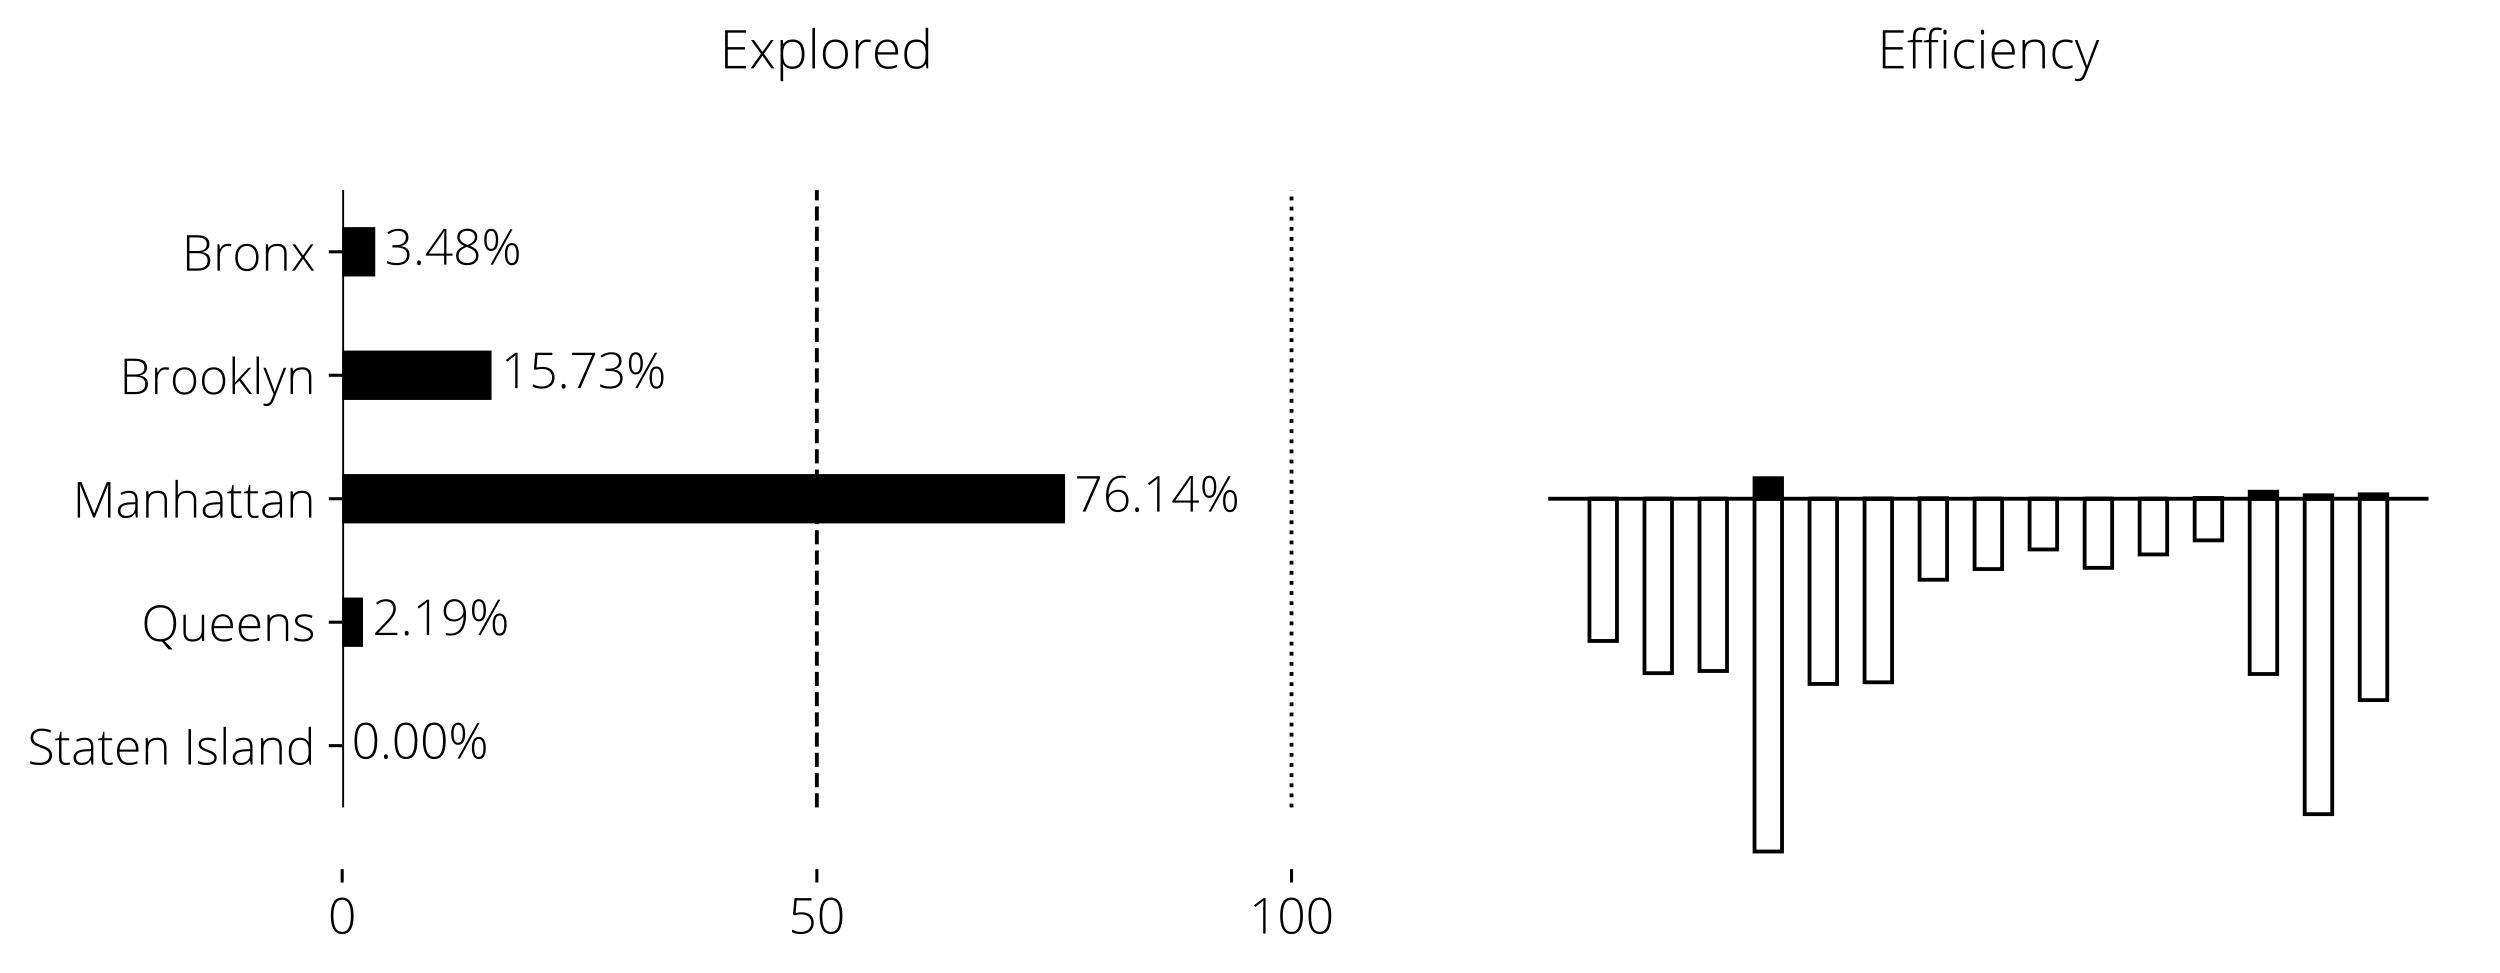
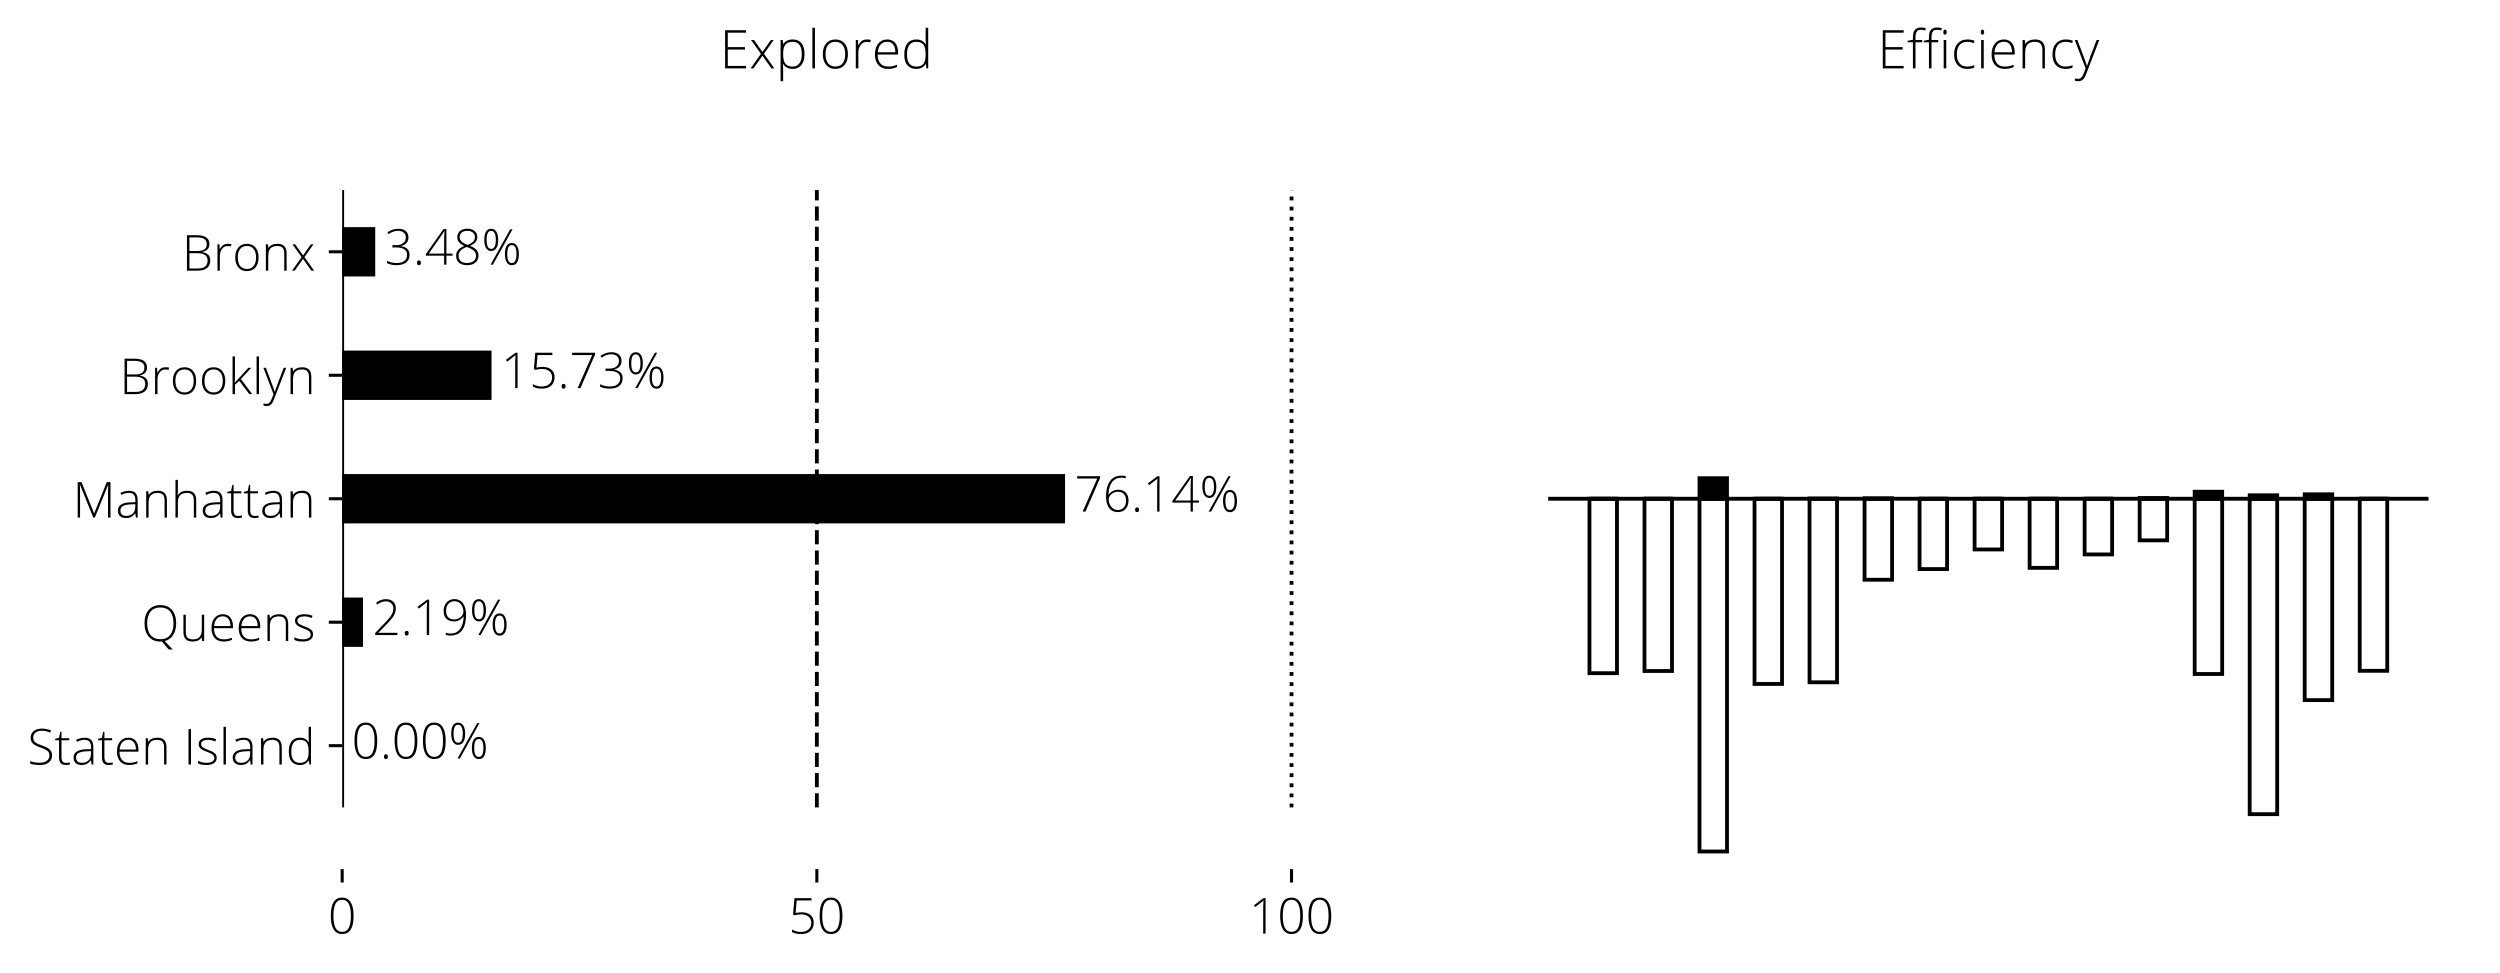
<svg xmlns="http://www.w3.org/2000/svg" xmlns:xlink="http://www.w3.org/1999/xlink" width="654.828pt" height="254.856pt" viewBox="0 0 654.828 254.856" version="1.1">
  <defs>
    <style type="text/css">*{stroke-linejoin: round; stroke-linecap: butt}</style>
  </defs>
  <g id="figure_1">
    <g id="patch_1">
      <path d="M 0 254.856  L 654.828 254.856  L 654.828 0  L 0 0  z " style="fill: #ffffff" />
    </g>
    <g id="axes_1">
      <g id="patch_2">
        <path d="M 89.628 227.654  L 343.265 227.654  L 343.265 33.614  L 89.628 33.614  L 89.628 227.654  z " style="fill: none" />
      </g>
      <g id="patch_3">
-         <path d="M 89.628 201.782  L 89.628 201.782  L 89.628 188.846  L 89.628 188.846  z " clip-path="url(#pda8b3e0a64)" />
+         <path d="M 89.628 201.782  L 89.628 201.782  L 89.628 188.846  L 89.628 188.846  z " clip-path="url(#pd59f00f060)" />
      </g>
      <g id="patch_4">
-         <path d="M 89.628 169.442  L 95.077 169.442  L 95.077 156.506  L 89.628 156.506  z " clip-path="url(#pda8b3e0a64)" />
+         <path d="M 89.628 169.442  L 95.077 169.442  L 95.077 156.506  L 89.628 156.506  z " clip-path="url(#pd59f00f060)" />
      </g>
      <g id="patch_5">
-         <path d="M 89.628 137.102  L 278.967 137.102  L 278.967 124.166  L 89.628 124.166  z " clip-path="url(#pda8b3e0a64)" />
+         <path d="M 89.628 137.102  L 278.967 137.102  L 278.967 124.166  L 89.628 124.166  z " clip-path="url(#pd59f00f060)" />
      </g>
      <g id="patch_6">
-         <path d="M 89.628 104.762  L 128.753 104.762  L 128.753 91.826  L 89.628 91.826  z " clip-path="url(#pda8b3e0a64)" />
+         <path d="M 89.628 104.762  L 128.753 104.762  L 128.753 91.826  L 89.628 91.826  z " clip-path="url(#pd59f00f060)" />
      </g>
      <g id="patch_7">
-         <path d="M 89.628 72.422  L 98.287 72.422  L 98.287 59.486  L 89.628 59.486  z " clip-path="url(#pda8b3e0a64)" />
+         <path d="M 89.628 72.422  L 98.287 72.422  L 98.287 59.486  L 89.628 59.486  z " clip-path="url(#pd59f00f060)" />
      </g>
      <g id="matplotlib.axis_1">
        <g id="xtick_1">
          <g id="line2d_1">
            <defs>
-               <path id="mb793417895" d="M 0 0  L 0 3.5  " style="stroke: #000000; stroke-width: 0.8" />
+               <path id="maaa433fd46" d="M 0 0  L 0 3.5  " style="stroke: #000000; stroke-width: 0.8" />
            </defs>
            <g>
-               <use xlink:href="#mb793417895" x="89.628" y="227.654" style="stroke: #000000; stroke-width: 0.8" />
+               <use xlink:href="#maaa433fd46" x="89.628" y="227.654" style="stroke: #000000; stroke-width: 0.8" />
            </g>
          </g>
          <g id="text_1">
            <g transform="translate(85.91836 244.5322) scale(0.13 -0.13)">
              <defs>
                <path id="OpenSans-Light-30" d="M 3297 2297  Q 3297 1094 2930 515  Q 2563 -63 1819 -63  Q 1103 -63 731 532  Q 359 1128 359 2297  Q 359 3491 720 4066  Q 1081 4641 1819 4641  Q 2541 4641 2919 4045  Q 3297 3450 3297 2297  z M 697 2297  Q 697 1234 975 726  Q 1253 219 1819 219  Q 2409 219 2679 744  Q 2950 1269 2950 2297  Q 2950 3309 2679 3834  Q 2409 4359 1819 4359  Q 1228 4359 962 3834  Q 697 3309 697 2297  z " transform="scale(0.015625)" />
              </defs>
              <use xlink:href="#OpenSans-Light-30" />
            </g>
          </g>
        </g>
        <g id="xtick_2">
          <g id="line2d_2">
            <g>
-               <use xlink:href="#mb793417895" x="213.96" y="227.654" style="stroke: #000000; stroke-width: 0.8" />
+               <use xlink:href="#maaa433fd46" x="213.96" y="227.654" style="stroke: #000000; stroke-width: 0.8" />
            </g>
          </g>
          <g id="text_2">
            <g transform="translate(206.5398 244.5322) scale(0.13 -0.13)">
              <defs>
                <path id="OpenSans-Light-35" d="M 1678 2747  Q 2409 2747 2829 2394  Q 3250 2041 3250 1422  Q 3250 719 2812 328  Q 2375 -63 1606 -63  Q 1266 -63 959 4  Q 653 72 447 197  L 447 519  Q 784 347 1046 280  Q 1309 213 1606 213  Q 2206 213 2568 530  Q 2931 847 2931 1388  Q 2931 1897 2578 2187  Q 2225 2478 1619 2478  Q 1213 2478 769 2356  L 581 2478  L 763 4569  L 2963 4569  L 2963 4269  L 1056 4269  L 916 2656  Q 1403 2747 1678 2747  z " transform="scale(0.015625)" />
              </defs>
              <use xlink:href="#OpenSans-Light-35" />
              <use xlink:href="#OpenSans-Light-30" x="57.08" />
            </g>
          </g>
        </g>
        <g id="xtick_3">
          <g id="line2d_3">
            <g>
-               <use xlink:href="#mb793417895" x="338.292" y="227.654" style="stroke: #000000; stroke-width: 0.8" />
+               <use xlink:href="#maaa433fd46" x="338.292" y="227.654" style="stroke: #000000; stroke-width: 0.8" />
            </g>
          </g>
          <g id="text_3">
            <g transform="translate(327.1613 244.5322) scale(0.13 -0.13)">
              <defs>
                <path id="OpenSans-Light-31" d="M 2131 0  L 1825 0  L 1825 3328  Q 1825 3781 1863 4269  Q 1816 4222 1766 4178  Q 1716 4134 800 3419  L 622 3641  L 1863 4569  L 2131 4569  L 2131 0  z " transform="scale(0.015625)" />
              </defs>
              <use xlink:href="#OpenSans-Light-31" />
              <use xlink:href="#OpenSans-Light-30" x="57.08" />
              <use xlink:href="#OpenSans-Light-30" x="114.16" />
            </g>
          </g>
        </g>
      </g>
      <g id="matplotlib.axis_2">
        <g id="ytick_1">
          <g id="line2d_4">
            <defs>
-               <path id="m7651fd990d" d="M 0 0  L -3.5 0  " style="stroke: #000000; stroke-width: 0.8" />
+               <path id="ma934fb2638" d="M 0 0  L -3.5 0  " style="stroke: #000000; stroke-width: 0.8" />
            </defs>
            <g>
-               <use xlink:href="#m7651fd990d" x="89.628" y="195.314" style="stroke: #000000; stroke-width: 0.8" />
+               <use xlink:href="#ma934fb2638" x="89.628" y="195.314" style="stroke: #000000; stroke-width: 0.8" />
            </g>
          </g>
          <g id="text_4">
            <g transform="translate(7.2 200.2532) scale(0.13 -0.13)">
              <defs>
                <path id="OpenSans-Light-53" d="M 3169 1178  Q 3169 606 2748 271  Q 2328 -63 1631 -63  Q 794 -63 347 122  L 347 441  Q 841 231 1606 231  Q 2169 231 2498 489  Q 2828 747 2828 1166  Q 2828 1425 2718 1595  Q 2609 1766 2362 1906  Q 2116 2047 1638 2209  Q 938 2450 670 2729  Q 403 3009 403 3475  Q 403 3988 804 4311  Q 1206 4634 1838 4634  Q 2481 4634 3047 4391  L 2931 4116  Q 2363 4353 1844 4353  Q 1338 4353 1038 4118  Q 738 3884 738 3481  Q 738 3228 830 3065  Q 922 2903 1131 2773  Q 1341 2644 1850 2463  Q 2384 2278 2653 2104  Q 2922 1931 3045 1711  Q 3169 1491 3169 1178  z " transform="scale(0.015625)" />
                <path id="OpenSans-Light-74" d="M 1466 213  Q 1759 213 1978 263  L 1978 13  Q 1753 -63 1459 -63  Q 1009 -63 795 178  Q 581 419 581 934  L 581 3128  L 78 3128  L 78 3309  L 581 3450  L 738 4219  L 897 4219  L 897 3397  L 1894 3397  L 1894 3128  L 897 3128  L 897 978  Q 897 588 1034 400  Q 1172 213 1466 213  z " transform="scale(0.015625)" />
                <path id="OpenSans-Light-61" d="M 2631 0  L 2553 538  L 2528 538  Q 2272 209 2001 73  Q 1731 -63 1363 -63  Q 863 -63 584 193  Q 306 450 306 903  Q 306 1400 720 1675  Q 1134 1950 1919 1966  L 2566 1984  L 2566 2209  Q 2566 2694 2369 2941  Q 2172 3188 1734 3188  Q 1263 3188 756 2925  L 641 3194  Q 1200 3456 1747 3456  Q 2306 3456 2582 3165  Q 2859 2875 2859 2259  L 2859 0  L 2631 0  z M 1381 219  Q 1925 219 2239 530  Q 2553 841 2553 1394  L 2553 1728  L 1959 1703  Q 1244 1669 939 1480  Q 634 1291 634 891  Q 634 572 829 395  Q 1025 219 1381 219  z " transform="scale(0.015625)" />
                <path id="OpenSans-Light-65" d="M 1941 -63  Q 1200 -63 786 393  Q 372 850 372 1672  Q 372 2484 772 2973  Q 1172 3463 1850 3463  Q 2450 3463 2797 3044  Q 3144 2625 3144 1906  L 3144 1656  L 697 1656  Q 703 956 1023 587  Q 1344 219 1941 219  Q 2231 219 2451 259  Q 2672 300 3009 434  L 3009 153  Q 2722 28 2478 -17  Q 2234 -63 1941 -63  z M 1850 3188  Q 1359 3188 1062 2864  Q 766 2541 716 1931  L 2816 1931  Q 2816 2522 2559 2855  Q 2303 3188 1850 3188  z " transform="scale(0.015625)" />
                <path id="OpenSans-Light-6e" d="M 2938 0  L 2938 2203  Q 2938 2716 2722 2948  Q 2506 3181 2053 3181  Q 1444 3181 1161 2873  Q 878 2566 878 1875  L 878 0  L 569 0  L 569 3397  L 831 3397  L 891 2931  L 909 2931  Q 1241 3463 2088 3463  Q 3244 3463 3244 2222  L 3244 0  L 2938 0  z " transform="scale(0.015625)" />
                <path id="OpenSans-Light-20" transform="scale(0.015625)" />
                <path id="OpenSans-Light-49" d="M 647 0  L 647 4569  L 966 4569  L 966 0  L 647 0  z " transform="scale(0.015625)" />
                <path id="OpenSans-Light-73" d="M 2675 884  Q 2675 428 2328 182  Q 1981 -63 1344 -63  Q 663 -63 263 147  L 263 481  Q 775 225 1344 225  Q 1847 225 2108 392  Q 2369 559 2369 838  Q 2369 1094 2161 1269  Q 1953 1444 1478 1613  Q 969 1797 762 1930  Q 556 2063 451 2230  Q 347 2397 347 2638  Q 347 3019 667 3241  Q 988 3463 1563 3463  Q 2113 3463 2606 3256  L 2491 2975  Q 1991 3181 1563 3181  Q 1147 3181 903 3043  Q 659 2906 659 2663  Q 659 2397 848 2237  Q 1038 2078 1588 1881  Q 2047 1716 2256 1583  Q 2466 1450 2570 1281  Q 2675 1113 2675 884  z " transform="scale(0.015625)" />
                <path id="OpenSans-Light-6c" d="M 878 0  L 569 0  L 569 4863  L 878 4863  L 878 0  z " transform="scale(0.015625)" />
                <path id="OpenSans-Light-64" d="M 1813 3463  Q 2181 3463 2450 3328  Q 2719 3194 2931 2869  L 2950 2869  Q 2931 3263 2931 3641  L 2931 4863  L 3238 4863  L 3238 0  L 3034 0  L 2956 519  L 2931 519  Q 2544 -63 1819 -63  Q 1116 -63 744 375  Q 372 813 372 1650  Q 372 2531 740 2997  Q 1109 3463 1813 3463  z M 1813 3181  Q 1256 3181 976 2790  Q 697 2400 697 1656  Q 697 213 1819 213  Q 2394 213 2662 547  Q 2931 881 2931 1650  L 2931 1703  Q 2931 2491 2667 2836  Q 2403 3181 1813 3181  z " transform="scale(0.015625)" />
              </defs>
              <use xlink:href="#OpenSans-Light-53" />
              <use xlink:href="#OpenSans-Light-74" x="54.492" />
              <use xlink:href="#OpenSans-Light-61" x="87.988" />
              <use xlink:href="#OpenSans-Light-74" x="140.967" />
              <use xlink:href="#OpenSans-Light-65" x="174.463" />
              <use xlink:href="#OpenSans-Light-6e" x="229.346" />
              <use xlink:href="#OpenSans-Light-20" x="288.33" />
              <use xlink:href="#OpenSans-Light-49" x="314.307" />
              <use xlink:href="#OpenSans-Light-73" x="339.502" />
              <use xlink:href="#OpenSans-Light-6c" x="386.084" />
              <use xlink:href="#OpenSans-Light-61" x="408.691" />
              <use xlink:href="#OpenSans-Light-6e" x="461.67" />
              <use xlink:href="#OpenSans-Light-64" x="520.654" />
            </g>
          </g>
        </g>
        <g id="ytick_2">
          <g id="line2d_5">
            <g>
-               <use xlink:href="#m7651fd990d" x="89.628" y="162.974" style="stroke: #000000; stroke-width: 0.8" />
+               <use xlink:href="#ma934fb2638" x="89.628" y="162.974" style="stroke: #000000; stroke-width: 0.8" />
            </g>
          </g>
          <g id="text_5">
            <g transform="translate(37.03094 167.9132) scale(0.13 -0.13)">
              <defs>
                <path id="OpenSans-Light-51" d="M 4488 2291  Q 4488 1372 4094 770  Q 3700 169 3003 0  L 4044 -1088  L 3525 -1088  L 2644 -56  L 2541 -63  L 2444 -63  Q 1491 -63 947 570  Q 403 1203 403 2297  Q 403 3388 951 4014  Q 1500 4641 2450 4641  Q 3406 4641 3947 4011  Q 4488 3381 4488 2291  z M 750 2291  Q 750 1309 1187 773  Q 1625 238 2444 238  Q 3269 238 3705 769  Q 4141 1300 4141 2291  Q 4141 3278 3705 3804  Q 3269 4331 2450 4331  Q 1634 4331 1192 3800  Q 750 3269 750 2291  z " transform="scale(0.015625)" />
                <path id="OpenSans-Light-75" d="M 838 3397  L 838 1197  Q 838 684 1053 451  Q 1269 219 1722 219  Q 2328 219 2614 525  Q 2900 831 2900 1522  L 2900 3397  L 3206 3397  L 3206 0  L 2944 0  L 2888 469  L 2869 469  Q 2538 -63 1691 -63  Q 531 -63 531 1178  L 531 3397  L 838 3397  z " transform="scale(0.015625)" />
              </defs>
              <use xlink:href="#OpenSans-Light-51" />
              <use xlink:href="#OpenSans-Light-75" x="76.416" />
              <use xlink:href="#OpenSans-Light-65" x="135.4" />
              <use xlink:href="#OpenSans-Light-65" x="190.283" />
              <use xlink:href="#OpenSans-Light-6e" x="245.166" />
              <use xlink:href="#OpenSans-Light-73" x="304.15" />
            </g>
          </g>
        </g>
        <g id="ytick_3">
          <g id="line2d_6">
            <g>
-               <use xlink:href="#m7651fd990d" x="89.628" y="130.634" style="stroke: #000000; stroke-width: 0.8" />
+               <use xlink:href="#ma934fb2638" x="89.628" y="130.634" style="stroke: #000000; stroke-width: 0.8" />
            </g>
          </g>
          <g id="text_6">
            <g transform="translate(19.03406 135.5732) scale(0.13 -0.13)">
              <defs>
                <path id="OpenSans-Light-4d" d="M 2656 0  L 953 4219  L 928 4219  Q 953 3831 953 3425  L 953 0  L 647 0  L 647 4569  L 1141 4569  L 2759 550  L 2778 550  L 4397 4569  L 4878 4569  L 4878 0  L 4556 0  L 4556 3463  Q 4556 3825 4594 4213  L 4569 4213  L 2859 0  L 2656 0  z " transform="scale(0.015625)" />
                <path id="OpenSans-Light-68" d="M 2938 0  L 2938 2203  Q 2938 2716 2722 2948  Q 2506 3181 2053 3181  Q 1444 3181 1161 2873  Q 878 2566 878 1875  L 878 0  L 569 0  L 569 4863  L 878 4863  L 878 3316  L 863 2881  L 884 2881  Q 1075 3188 1365 3325  Q 1656 3463 2088 3463  Q 3244 3463 3244 2222  L 3244 0  L 2938 0  z " transform="scale(0.015625)" />
              </defs>
              <use xlink:href="#OpenSans-Light-4d" />
              <use xlink:href="#OpenSans-Light-61" x="86.279" />
              <use xlink:href="#OpenSans-Light-6e" x="139.258" />
              <use xlink:href="#OpenSans-Light-68" x="198.242" />
              <use xlink:href="#OpenSans-Light-61" x="257.227" />
              <use xlink:href="#OpenSans-Light-74" x="310.205" />
              <use xlink:href="#OpenSans-Light-74" x="343.701" />
              <use xlink:href="#OpenSans-Light-61" x="377.197" />
              <use xlink:href="#OpenSans-Light-6e" x="430.176" />
            </g>
          </g>
        </g>
        <g id="ytick_4">
          <g id="line2d_7">
            <g>
-               <use xlink:href="#m7651fd990d" x="89.628" y="98.294" style="stroke: #000000; stroke-width: 0.8" />
+               <use xlink:href="#ma934fb2638" x="89.628" y="98.294" style="stroke: #000000; stroke-width: 0.8" />
            </g>
          </g>
          <g id="text_7">
            <g transform="translate(31.31703 103.2332) scale(0.13 -0.13)">
              <defs>
                <path id="OpenSans-Light-42" d="M 647 4569  L 1900 4569  Q 2747 4569 3144 4281  Q 3541 3994 3541 3413  Q 3541 3016 3298 2752  Q 3056 2488 2591 2413  L 2591 2394  Q 3138 2313 3395 2048  Q 3653 1784 3653 1313  Q 3653 681 3234 340  Q 2816 0 2047 0  L 647 0  L 647 4569  z M 966 2534  L 1972 2534  Q 2616 2534 2908 2748  Q 3200 2963 3200 3419  Q 3200 3875 2870 4081  Q 2541 4288 1888 4288  L 966 4288  L 966 2534  z M 966 2253  L 966 281  L 2041 281  Q 3309 281 3309 1313  Q 3309 2253 1972 2253  L 966 2253  z " transform="scale(0.015625)" />
                <path id="OpenSans-Light-72" d="M 1906 3463  Q 2122 3463 2369 3419  L 2309 3122  Q 2097 3175 1869 3175  Q 1434 3175 1156 2806  Q 878 2438 878 1875  L 878 0  L 569 0  L 569 3397  L 831 3397  L 863 2784  L 884 2784  Q 1094 3159 1331 3311  Q 1569 3463 1906 3463  z " transform="scale(0.015625)" />
                <path id="OpenSans-Light-6f" d="M 3378 1703  Q 3378 872 2975 404  Q 2572 -63 1863 -63  Q 1416 -63 1075 153  Q 734 369 553 772  Q 372 1175 372 1703  Q 372 2534 775 2998  Q 1178 3463 1881 3463  Q 2581 3463 2979 2992  Q 3378 2522 3378 1703  z M 697 1703  Q 697 1003 1005 611  Q 1313 219 1875 219  Q 2438 219 2745 611  Q 3053 1003 3053 1703  Q 3053 2406 2742 2793  Q 2431 3181 1869 3181  Q 1306 3181 1001 2795  Q 697 2409 697 1703  z " transform="scale(0.015625)" />
                <path id="OpenSans-Light-6b" d="M 872 1491  L 2606 3397  L 2981 3397  L 1644 1947  L 3097 0  L 2725 0  L 1434 1716  L 878 1209  L 878 0  L 569 0  L 569 4863  L 878 4863  L 878 2425  L 856 1491  L 872 1491  z " transform="scale(0.015625)" />
                <path id="OpenSans-Light-79" d="M 0 3397  L 319 3397  L 1038 1491  Q 1366 613 1453 306  L 1472 306  Q 1603 709 1900 1509  L 2619 3397  L 2938 3397  L 1416 -550  Q 1231 -1031 1106 -1200  Q 981 -1369 814 -1453  Q 647 -1538 409 -1538  Q 231 -1538 13 -1472  L 13 -1203  Q 194 -1253 403 -1253  Q 563 -1253 684 -1178  Q 806 -1103 904 -945  Q 1003 -788 1133 -445  Q 1263 -103 1300 0  L 0 3397  z " transform="scale(0.015625)" />
              </defs>
              <use xlink:href="#OpenSans-Light-42" />
              <use xlink:href="#OpenSans-Light-72" x="62.695" />
              <use xlink:href="#OpenSans-Light-6f" x="101.611" />
              <use xlink:href="#OpenSans-Light-6f" x="160.205" />
              <use xlink:href="#OpenSans-Light-6b" x="218.799" />
              <use xlink:href="#OpenSans-Light-6c" x="267.188" />
              <use xlink:href="#OpenSans-Light-79" x="289.795" />
              <use xlink:href="#OpenSans-Light-6e" x="335.693" />
            </g>
          </g>
        </g>
        <g id="ytick_5">
          <g id="line2d_8">
            <g>
-               <use xlink:href="#m7651fd990d" x="89.628" y="65.954" style="stroke: #000000; stroke-width: 0.8" />
+               <use xlink:href="#ma934fb2638" x="89.628" y="65.954" style="stroke: #000000; stroke-width: 0.8" />
            </g>
          </g>
          <g id="text_8">
            <g transform="translate(47.65641 70.89317) scale(0.13 -0.13)">
              <defs>
                <path id="OpenSans-Light-78" d="M 1403 1747  L 219 3397  L 575 3397  L 1588 1966  L 2591 3397  L 2931 3397  L 1766 1747  L 3016 0  L 2656 0  L 1588 1516  L 513 0  L 172 0  L 1403 1747  z " transform="scale(0.015625)" />
              </defs>
              <use xlink:href="#OpenSans-Light-42" />
              <use xlink:href="#OpenSans-Light-72" x="62.695" />
              <use xlink:href="#OpenSans-Light-6f" x="101.611" />
              <use xlink:href="#OpenSans-Light-6e" x="160.205" />
              <use xlink:href="#OpenSans-Light-78" x="219.189" />
            </g>
          </g>
        </g>
      </g>
      <g id="LineCollection_1">
-         <path d="M 89.628 211.484  L 89.628 49.784  " clip-path="url(#pda8b3e0a64)" style="fill: none; stroke: #000000" />
+         <path d="M 89.628 211.484  L 89.628 49.784  " clip-path="url(#pd59f00f060)" style="fill: none; stroke: #000000" />
      </g>
      <g id="LineCollection_2">
-         <path d="M 213.96 211.484  L 213.96 49.784  " clip-path="url(#pda8b3e0a64)" style="fill: none; stroke-dasharray: 3.7,1.6; stroke-dashoffset: 0; stroke: #000000" />
+         <path d="M 213.96 211.484  L 213.96 49.784  " clip-path="url(#pd59f00f060)" style="fill: none; stroke-dasharray: 3.7,1.6; stroke-dashoffset: 0; stroke: #000000" />
      </g>
      <g id="LineCollection_3">
-         <path d="M 338.292 211.484  L 338.292 49.784  " clip-path="url(#pda8b3e0a64)" style="fill: none; stroke-dasharray: 1,1.65; stroke-dashoffset: 0; stroke: #000000" />
+         <path d="M 338.292 211.484  L 338.292 49.784  " clip-path="url(#pd59f00f060)" style="fill: none; stroke-dasharray: 1,1.65; stroke-dashoffset: 0; stroke: #000000" />
      </g>
      <g id="text_9">
        <g transform="translate(92.11507 198.6911) scale(0.13 -0.13)">
          <defs>
            <path id="OpenSans-Light-2e" d="M 506 244  Q 506 550 756 550  Q 1013 550 1013 244  Q 1013 -63 756 -63  Q 506 -63 506 244  z " transform="scale(0.015625)" />
            <path id="OpenSans-Light-25" d="M 659 3206  Q 659 2625 800 2333  Q 941 2041 1241 2041  Q 1844 2041 1844 3206  Q 1844 3781 1689 4070  Q 1534 4359 1241 4359  Q 941 4359 800 4070  Q 659 3781 659 3206  z M 2150 3206  Q 2150 2500 1915 2133  Q 1681 1766 1241 1766  Q 825 1766 589 2142  Q 353 2519 353 3206  Q 353 3903 578 4268  Q 803 4634 1241 4634  Q 1675 4634 1912 4257  Q 2150 3881 2150 3206  z M 3322 1369  Q 3322 791 3462 502  Q 3603 213 3903 213  Q 4506 213 4506 1369  Q 4506 2522 3903 2522  Q 3603 2522 3462 2236  Q 3322 1950 3322 1369  z M 4813 1369  Q 4813 663 4581 295  Q 4350 -72 3909 -72  Q 3484 -72 3250 308  Q 3016 688 3016 1369  Q 3016 2072 3245 2434  Q 3475 2797 3909 2797  Q 4338 2797 4575 2422  Q 4813 2047 4813 1369  z M 4000 4569  L 1466 0  L 1166 0  L 3700 4569  L 4000 4569  z " transform="scale(0.015625)" />
          </defs>
          <use xlink:href="#OpenSans-Light-30" />
          <use xlink:href="#OpenSans-Light-2e" x="57.08" />
          <use xlink:href="#OpenSans-Light-30" x="80.859" />
          <use xlink:href="#OpenSans-Light-30" x="137.939" />
          <use xlink:href="#OpenSans-Light-25" x="195.02" />
        </g>
      </g>
      <g id="text_10">
        <g transform="translate(97.5641 166.3511) scale(0.13 -0.13)">
          <defs>
            <path id="OpenSans-Light-32" d="M 3213 0  L 353 0  L 353 275  L 1569 1544  Q 2081 2075 2287 2356  Q 2494 2638 2591 2894  Q 2688 3150 2688 3431  Q 2688 3841 2419 4097  Q 2150 4353 1722 4353  Q 1150 4353 628 3938  L 459 4153  Q 1031 4634 1728 4634  Q 2325 4634 2667 4315  Q 3009 3997 3009 3438  Q 3009 2984 2779 2561  Q 2550 2138 1941 1516  L 769 313  L 769 300  L 3213 300  L 3213 0  z " transform="scale(0.015625)" />
            <path id="OpenSans-Light-39" d="M 3238 2631  Q 3238 1731 3002 1125  Q 2766 519 2314 228  Q 1863 -63 1222 -63  Q 897 -63 622 19  L 622 288  Q 756 244 945 220  Q 1134 197 1234 197  Q 2006 197 2443 755  Q 2881 1313 2931 2381  L 2894 2381  Q 2666 2081 2350 1920  Q 2034 1759 1691 1759  Q 1056 1759 701 2109  Q 347 2459 347 3103  Q 347 3791 736 4216  Q 1125 4641 1747 4641  Q 2197 4641 2534 4405  Q 2872 4169 3055 3712  Q 3238 3256 3238 2631  z M 1747 4366  Q 1253 4366 959 4033  Q 666 3700 666 3122  Q 666 2578 937 2297  Q 1209 2016 1716 2016  Q 2031 2016 2304 2156  Q 2578 2297 2739 2530  Q 2900 2763 2900 3003  Q 2900 3369 2754 3687  Q 2609 4006 2348 4186  Q 2088 4366 1747 4366  z " transform="scale(0.015625)" />
          </defs>
          <use xlink:href="#OpenSans-Light-32" />
          <use xlink:href="#OpenSans-Light-2e" x="57.08" />
          <use xlink:href="#OpenSans-Light-31" x="80.859" />
          <use xlink:href="#OpenSans-Light-39" x="137.939" />
          <use xlink:href="#OpenSans-Light-25" x="195.02" />
        </g>
      </g>
      <g id="text_11">
        <g transform="translate(281.4537 134.0111) scale(0.13 -0.13)">
          <defs>
            <path id="OpenSans-Light-37" d="M 1044 0  L 2925 4269  L 341 4269  L 341 4569  L 3297 4569  L 3297 4341  L 1409 0  L 1044 0  z " transform="scale(0.015625)" />
            <path id="OpenSans-Light-36" d="M 409 1947  Q 409 2838 651 3445  Q 894 4053 1339 4347  Q 1784 4641 2413 4641  Q 2706 4641 2950 4569  L 2950 4294  Q 2722 4378 2400 4378  Q 1628 4378 1198 3822  Q 769 3266 716 2203  L 756 2203  Q 994 2509 1300 2665  Q 1606 2822 1947 2822  Q 2588 2822 2948 2456  Q 3309 2091 3309 1447  Q 3309 747 2929 342  Q 2550 -63 1906 -63  Q 1213 -63 811 467  Q 409 997 409 1947  z M 1906 213  Q 2419 213 2703 534  Q 2988 856 2988 1453  Q 2988 1978 2706 2272  Q 2425 2566 1941 2566  Q 1622 2566 1348 2425  Q 1075 2284 912 2051  Q 750 1819 750 1575  Q 750 1228 904 908  Q 1059 588 1323 400  Q 1588 213 1906 213  z " transform="scale(0.015625)" />
            <path id="OpenSans-Light-34" d="M 3566 1166  L 2778 1166  L 2778 0  L 2484 0  L 2484 1166  L 134 1166  L 134 1375  L 2400 4594  L 2778 4594  L 2778 1434  L 3566 1434  L 3566 1166  z M 2484 1434  L 2484 2741  Q 2484 3684 2528 4325  L 2503 4325  Q 2441 4209 2119 3738  L 506 1434  L 2484 1434  z " transform="scale(0.015625)" />
          </defs>
          <use xlink:href="#OpenSans-Light-37" />
          <use xlink:href="#OpenSans-Light-36" x="57.08" />
          <use xlink:href="#OpenSans-Light-2e" x="114.16" />
          <use xlink:href="#OpenSans-Light-31" x="137.939" />
          <use xlink:href="#OpenSans-Light-34" x="195.02" />
          <use xlink:href="#OpenSans-Light-25" x="252.1" />
        </g>
      </g>
      <g id="text_12">
        <g transform="translate(131.2399 101.6711) scale(0.13 -0.13)">
          <defs>
            <path id="OpenSans-Light-33" d="M 3059 3494  Q 3059 3069 2792 2778  Q 2525 2488 2075 2406  L 2075 2388  Q 2625 2319 2912 2037  Q 3200 1756 3200 1281  Q 3200 641 2764 289  Q 2328 -63 1509 -63  Q 813 -63 294 197  L 294 506  Q 556 369 882 291  Q 1209 213 1497 213  Q 2188 213 2534 492  Q 2881 772 2881 1281  Q 2881 1734 2526 1978  Q 2172 2222 1484 2222  L 991 2222  L 991 2522  L 1491 2522  Q 2059 2522 2392 2792  Q 2725 3063 2725 3525  Q 2725 3906 2454 4136  Q 2184 4366 1747 4366  Q 1406 4366 1125 4270  Q 844 4175 494 3944  L 341 4153  Q 606 4375 981 4504  Q 1356 4634 1741 4634  Q 2372 4634 2715 4336  Q 3059 4038 3059 3494  z " transform="scale(0.015625)" />
          </defs>
          <use xlink:href="#OpenSans-Light-31" />
          <use xlink:href="#OpenSans-Light-35" x="57.08" />
          <use xlink:href="#OpenSans-Light-2e" x="114.16" />
          <use xlink:href="#OpenSans-Light-37" x="137.939" />
          <use xlink:href="#OpenSans-Light-33" x="195.02" />
          <use xlink:href="#OpenSans-Light-25" x="252.1" />
        </g>
      </g>
      <g id="text_13">
        <g transform="translate(100.7736 69.33114) scale(0.13 -0.13)">
          <defs>
            <path id="OpenSans-Light-38" d="M 1819 4647  Q 2400 4647 2754 4350  Q 3109 4053 3109 3547  Q 3109 3197 2889 2928  Q 2669 2659 2175 2431  Q 2775 2184 3019 1890  Q 3263 1597 3263 1178  Q 3263 613 2867 275  Q 2472 -63 1806 -63  Q 1116 -63 747 253  Q 378 569 378 1172  Q 378 1581 637 1890  Q 897 2200 1441 2419  Q 938 2656 731 2920  Q 525 3184 525 3553  Q 525 3881 690 4129  Q 856 4378 1154 4512  Q 1453 4647 1819 4647  z M 697 1125  Q 697 694 989 456  Q 1281 219 1806 219  Q 2319 219 2631 470  Q 2944 722 2944 1153  Q 2944 1541 2698 1783  Q 2453 2025 1753 2291  Q 1178 2069 937 1800  Q 697 1531 697 1125  z M 1813 4366  Q 1372 4366 1105 4148  Q 838 3931 838 3553  Q 838 3334 936 3167  Q 1034 3000 1220 2864  Q 1406 2728 1844 2547  Q 2353 2744 2575 2981  Q 2797 3219 2797 3553  Q 2797 3928 2533 4147  Q 2269 4366 1813 4366  z " transform="scale(0.015625)" />
          </defs>
          <use xlink:href="#OpenSans-Light-33" />
          <use xlink:href="#OpenSans-Light-2e" x="57.08" />
          <use xlink:href="#OpenSans-Light-34" x="80.859" />
          <use xlink:href="#OpenSans-Light-38" x="137.939" />
          <use xlink:href="#OpenSans-Light-25" x="195.02" />
        </g>
      </g>
      <g id="text_14">
        <g transform="translate(188.5144 17.91219) scale(0.14 -0.14)">
          <defs>
            <path id="OpenSans-Light-45" d="M 3144 0  L 647 0  L 647 4569  L 3144 4569  L 3144 4275  L 966 4275  L 966 2547  L 3022 2547  L 3022 2253  L 966 2253  L 966 294  L 3144 294  L 3144 0  z " transform="scale(0.015625)" />
            <path id="OpenSans-Light-70" d="M 2022 -63  Q 1238 -63 878 525  L 856 525  L 866 263  Q 878 31 878 -244  L 878 -1538  L 569 -1538  L 569 3397  L 831 3397  L 891 2913  L 909 2913  Q 1259 3463 2028 3463  Q 2716 3463 3077 3011  Q 3438 2559 3438 1697  Q 3438 859 3058 398  Q 2678 -63 2022 -63  z M 2016 213  Q 2538 213 2823 600  Q 3109 988 3109 1684  Q 3109 3181 2028 3181  Q 1434 3181 1156 2854  Q 878 2528 878 1791  L 878 1691  Q 878 894 1145 553  Q 1413 213 2016 213  z " transform="scale(0.015625)" />
          </defs>
          <use xlink:href="#OpenSans-Light-45" />
          <use xlink:href="#OpenSans-Light-78" x="55.176" />
          <use xlink:href="#OpenSans-Light-70" x="104.98" />
          <use xlink:href="#OpenSans-Light-6c" x="164.502" />
          <use xlink:href="#OpenSans-Light-6f" x="187.109" />
          <use xlink:href="#OpenSans-Light-72" x="245.703" />
          <use xlink:href="#OpenSans-Light-65" x="284.619" />
          <use xlink:href="#OpenSans-Light-64" x="339.502" />
        </g>
      </g>
    </g>
    <g id="axes_2">
      <g id="patch_8">
-         <path d="M 416.329 130.634  L 423.535 130.634  L 423.535 130.634  L 416.329 130.634  z " clip-path="url(#p73da78ee28)" style="stroke: #000000; stroke-linejoin: miter" />
+         <path d="M 416.329 130.634  L 423.535 130.634  L 423.535 130.634  L 416.329 130.634  z " clip-path="url(#p988ee3b32d)" style="stroke: #000000; stroke-linejoin: miter" />
      </g>
      <g id="patch_9">
-         <path d="M 430.741 130.634  L 437.946 130.634  L 437.946 130.634  L 430.741 130.634  z " clip-path="url(#p73da78ee28)" style="stroke: #000000; stroke-linejoin: miter" />
+         <path d="M 430.741 130.634  L 437.946 130.634  L 437.946 130.634  L 430.741 130.634  z " clip-path="url(#p988ee3b32d)" style="stroke: #000000; stroke-linejoin: miter" />
      </g>
      <g id="patch_10">
-         <path d="M 445.152 130.634  L 452.357 130.634  L 452.357 130.634  L 445.152 130.634  z " clip-path="url(#p73da78ee28)" style="stroke: #000000; stroke-linejoin: miter" />
+         <path d="M 445.152 130.634  L 452.357 130.634  L 452.357 125.254  L 445.152 125.254  z " clip-path="url(#p988ee3b32d)" style="stroke: #000000; stroke-linejoin: miter" />
      </g>
      <g id="patch_11">
-         <path d="M 459.563 130.634  L 466.768 130.634  L 466.768 125.254  L 459.563 125.254  z " clip-path="url(#p73da78ee28)" style="stroke: #000000; stroke-linejoin: miter" />
+         <path d="M 459.563 130.634  L 466.768 130.634  L 466.768 130.634  L 459.563 130.634  z " clip-path="url(#p988ee3b32d)" style="stroke: #000000; stroke-linejoin: miter" />
      </g>
      <g id="patch_12">
-         <path d="M 473.974 130.634  L 481.18 130.634  L 481.18 130.634  L 473.974 130.634  z " clip-path="url(#p73da78ee28)" style="stroke: #000000; stroke-linejoin: miter" />
+         <path d="M 473.974 130.634  L 481.18 130.634  L 481.18 130.597  L 473.974 130.597  z " clip-path="url(#p988ee3b32d)" style="stroke: #000000; stroke-linejoin: miter" />
      </g>
      <g id="patch_13">
-         <path d="M 488.385 130.634  L 495.591 130.634  L 495.591 130.597  L 488.385 130.597  z " clip-path="url(#p73da78ee28)" style="stroke: #000000; stroke-linejoin: miter" />
+         <path d="M 488.385 130.634  L 495.591 130.634  L 495.591 130.529  L 488.385 130.529  z " clip-path="url(#p988ee3b32d)" style="stroke: #000000; stroke-linejoin: miter" />
      </g>
      <g id="patch_14">
-         <path d="M 502.796 130.634  L 510.002 130.634  L 510.002 130.529  L 502.796 130.529  z " clip-path="url(#p73da78ee28)" style="stroke: #000000; stroke-linejoin: miter" />
+         <path d="M 502.796 130.634  L 510.002 130.634  L 510.002 130.634  L 502.796 130.634  z " clip-path="url(#p988ee3b32d)" style="stroke: #000000; stroke-linejoin: miter" />
      </g>
      <g id="patch_15">
-         <path d="M 517.207 130.634  L 524.413 130.634  L 524.413 130.634  L 517.207 130.634  z " clip-path="url(#p73da78ee28)" style="stroke: #000000; stroke-linejoin: miter" />
+         <path d="M 517.207 130.634  L 524.413 130.634  L 524.413 130.634  L 517.207 130.634  z " clip-path="url(#p988ee3b32d)" style="stroke: #000000; stroke-linejoin: miter" />
      </g>
      <g id="patch_16">
-         <path d="M 531.619 130.634  L 538.824 130.634  L 538.824 130.634  L 531.619 130.634  z " clip-path="url(#p73da78ee28)" style="stroke: #000000; stroke-linejoin: miter" />
+         <path d="M 531.619 130.634  L 538.824 130.634  L 538.824 130.634  L 531.619 130.634  z " clip-path="url(#p988ee3b32d)" style="stroke: #000000; stroke-linejoin: miter" />
      </g>
      <g id="patch_17">
-         <path d="M 546.03 130.634  L 553.235 130.634  L 553.235 130.634  L 546.03 130.634  z " clip-path="url(#p73da78ee28)" style="stroke: #000000; stroke-linejoin: miter" />
+         <path d="M 546.03 130.634  L 553.235 130.634  L 553.235 130.634  L 546.03 130.634  z " clip-path="url(#p988ee3b32d)" style="stroke: #000000; stroke-linejoin: miter" />
      </g>
      <g id="patch_18">
-         <path d="M 560.441 130.634  L 567.647 130.634  L 567.647 130.634  L 560.441 130.634  z " clip-path="url(#p73da78ee28)" style="stroke: #000000; stroke-linejoin: miter" />
+         <path d="M 560.441 130.634  L 567.647 130.634  L 567.647 130.439  L 560.441 130.439  z " clip-path="url(#p988ee3b32d)" style="stroke: #000000; stroke-linejoin: miter" />
      </g>
      <g id="patch_19">
-         <path d="M 574.852 130.634  L 582.058 130.634  L 582.058 130.439  L 574.852 130.439  z " clip-path="url(#p73da78ee28)" style="stroke: #000000; stroke-linejoin: miter" />
+         <path d="M 574.852 130.634  L 582.058 130.634  L 582.058 128.795  L 574.852 128.795  z " clip-path="url(#p988ee3b32d)" style="stroke: #000000; stroke-linejoin: miter" />
      </g>
      <g id="patch_20">
-         <path d="M 589.263 130.634  L 596.469 130.634  L 596.469 128.795  L 589.263 128.795  z " clip-path="url(#p73da78ee28)" style="stroke: #000000; stroke-linejoin: miter" />
+         <path d="M 589.263 130.634  L 596.469 130.634  L 596.469 129.731  L 589.263 129.731  z " clip-path="url(#p988ee3b32d)" style="stroke: #000000; stroke-linejoin: miter" />
      </g>
      <g id="patch_21">
-         <path d="M 603.674 130.634  L 610.88 130.634  L 610.88 129.731  L 603.674 129.731  z " clip-path="url(#p73da78ee28)" style="stroke: #000000; stroke-linejoin: miter" />
+         <path d="M 603.674 130.634  L 610.88 130.634  L 610.88 129.472  L 603.674 129.472  z " clip-path="url(#p988ee3b32d)" style="stroke: #000000; stroke-linejoin: miter" />
      </g>
      <g id="patch_22">
-         <path d="M 618.086 130.634  L 625.291 130.634  L 625.291 129.472  L 618.086 129.472  z " clip-path="url(#p73da78ee28)" style="stroke: #000000; stroke-linejoin: miter" />
+         <path d="M 618.086 130.634  L 625.291 130.634  L 625.291 130.634  L 618.086 130.634  z " clip-path="url(#p988ee3b32d)" style="stroke: #000000; stroke-linejoin: miter" />
      </g>
      <g id="patch_23">
-         <path d="M 416.329 130.634  L 423.535 130.634  L 423.535 167.889  L 416.329 167.889  L 416.329 130.634  z " clip-path="url(#p73da78ee28)" style="fill: none; stroke: #000000; stroke-linejoin: miter" />
+         <path d="M 416.329 130.634  L 423.535 130.634  L 423.535 176.328  L 416.329 176.328  L 416.329 130.634  z " clip-path="url(#p988ee3b32d)" style="fill: none; stroke: #000000; stroke-linejoin: miter" />
      </g>
      <g id="patch_24">
-         <path d="M 430.741 130.634  L 437.946 130.634  L 437.946 176.328  L 430.741 176.328  L 430.741 130.634  z " clip-path="url(#p73da78ee28)" style="fill: none; stroke: #000000; stroke-linejoin: miter" />
+         <path d="M 430.741 130.634  L 437.946 130.634  L 437.946 175.756  L 430.741 175.756  L 430.741 130.634  z " clip-path="url(#p988ee3b32d)" style="fill: none; stroke: #000000; stroke-linejoin: miter" />
      </g>
      <g id="patch_25">
-         <path d="M 445.152 130.634  L 452.357 130.634  L 452.357 175.756  L 445.152 175.756  L 445.152 130.634  z " clip-path="url(#p73da78ee28)" style="fill: none; stroke: #000000; stroke-linejoin: miter" />
+         <path d="M 445.152 130.634  L 452.357 130.634  L 452.357 223.035  L 445.152 223.035  L 445.152 130.634  z " clip-path="url(#p988ee3b32d)" style="fill: none; stroke: #000000; stroke-linejoin: miter" />
      </g>
      <g id="patch_26">
-         <path d="M 459.563 130.634  L 466.768 130.634  L 466.768 223.035  L 459.563 223.035  L 459.563 130.634  z " clip-path="url(#p73da78ee28)" style="fill: none; stroke: #000000; stroke-linejoin: miter" />
+         <path d="M 459.563 130.634  L 466.768 130.634  L 466.768 179.148  L 459.563 179.148  L 459.563 130.634  z " clip-path="url(#p988ee3b32d)" style="fill: none; stroke: #000000; stroke-linejoin: miter" />
      </g>
      <g id="patch_27">
-         <path d="M 473.974 130.634  L 481.18 130.634  L 481.18 179.148  L 473.974 179.148  L 473.974 130.634  z " clip-path="url(#p73da78ee28)" style="fill: none; stroke: #000000; stroke-linejoin: miter" />
+         <path d="M 473.974 130.634  L 481.18 130.634  L 481.18 178.714  L 473.974 178.714  L 473.974 130.634  z " clip-path="url(#p988ee3b32d)" style="fill: none; stroke: #000000; stroke-linejoin: miter" />
      </g>
      <g id="patch_28">
-         <path d="M 488.385 130.634  L 495.591 130.634  L 495.591 178.714  L 488.385 178.714  L 488.385 130.634  z " clip-path="url(#p73da78ee28)" style="fill: none; stroke: #000000; stroke-linejoin: miter" />
+         <path d="M 488.385 130.634  L 495.591 130.634  L 495.591 151.852  L 488.385 151.852  L 488.385 130.634  z " clip-path="url(#p988ee3b32d)" style="fill: none; stroke: #000000; stroke-linejoin: miter" />
      </g>
      <g id="patch_29">
-         <path d="M 502.796 130.634  L 510.002 130.634  L 510.002 151.852  L 502.796 151.852  L 502.796 130.634  z " clip-path="url(#p73da78ee28)" style="fill: none; stroke: #000000; stroke-linejoin: miter" />
+         <path d="M 502.796 130.634  L 510.002 130.634  L 510.002 149.057  L 502.796 149.057  L 502.796 130.634  z " clip-path="url(#p988ee3b32d)" style="fill: none; stroke: #000000; stroke-linejoin: miter" />
      </g>
      <g id="patch_30">
-         <path d="M 517.207 130.634  L 524.413 130.634  L 524.413 149.057  L 517.207 149.057  L 517.207 130.634  z " clip-path="url(#p73da78ee28)" style="fill: none; stroke: #000000; stroke-linejoin: miter" />
+         <path d="M 517.207 130.634  L 524.413 130.634  L 524.413 143.923  L 517.207 143.923  L 517.207 130.634  z " clip-path="url(#p988ee3b32d)" style="fill: none; stroke: #000000; stroke-linejoin: miter" />
      </g>
      <g id="patch_31">
-         <path d="M 531.619 130.634  L 538.824 130.634  L 538.824 143.923  L 531.619 143.923  L 531.619 130.634  z " clip-path="url(#p73da78ee28)" style="fill: none; stroke: #000000; stroke-linejoin: miter" />
+         <path d="M 531.619 130.634  L 538.824 130.634  L 538.824 148.737  L 531.619 148.737  L 531.619 130.634  z " clip-path="url(#p988ee3b32d)" style="fill: none; stroke: #000000; stroke-linejoin: miter" />
      </g>
      <g id="patch_32">
-         <path d="M 546.03 130.634  L 553.235 130.634  L 553.235 148.737  L 546.03 148.737  L 546.03 130.634  z " clip-path="url(#p73da78ee28)" style="fill: none; stroke: #000000; stroke-linejoin: miter" />
+         <path d="M 546.03 130.634  L 553.235 130.634  L 553.235 145.223  L 546.03 145.223  L 546.03 130.634  z " clip-path="url(#p988ee3b32d)" style="fill: none; stroke: #000000; stroke-linejoin: miter" />
      </g>
      <g id="patch_33">
-         <path d="M 560.441 130.634  L 567.647 130.634  L 567.647 145.223  L 560.441 145.223  L 560.441 130.634  z " clip-path="url(#p73da78ee28)" style="fill: none; stroke: #000000; stroke-linejoin: miter" />
+         <path d="M 560.441 130.634  L 567.647 130.634  L 567.647 141.537  L 560.441 141.537  L 560.441 130.634  z " clip-path="url(#p988ee3b32d)" style="fill: none; stroke: #000000; stroke-linejoin: miter" />
      </g>
      <g id="patch_34">
-         <path d="M 574.852 130.634  L 582.058 130.634  L 582.058 141.537  L 574.852 141.537  L 574.852 130.634  z " clip-path="url(#p73da78ee28)" style="fill: none; stroke: #000000; stroke-linejoin: miter" />
+         <path d="M 574.852 130.634  L 582.058 130.634  L 582.058 176.543  L 574.852 176.543  L 574.852 130.634  z " clip-path="url(#p988ee3b32d)" style="fill: none; stroke: #000000; stroke-linejoin: miter" />
      </g>
      <g id="patch_35">
-         <path d="M 589.263 130.634  L 596.469 130.634  L 596.469 176.543  L 589.263 176.543  L 589.263 130.634  z " clip-path="url(#p73da78ee28)" style="fill: none; stroke: #000000; stroke-linejoin: miter" />
+         <path d="M 589.263 130.634  L 596.469 130.634  L 596.469 213.256  L 589.263 213.256  L 589.263 130.634  z " clip-path="url(#p988ee3b32d)" style="fill: none; stroke: #000000; stroke-linejoin: miter" />
      </g>
      <g id="patch_36">
-         <path d="M 603.674 130.634  L 610.88 130.634  L 610.88 213.256  L 603.674 213.256  L 603.674 130.634  z " clip-path="url(#p73da78ee28)" style="fill: none; stroke: #000000; stroke-linejoin: miter" />
+         <path d="M 603.674 130.634  L 610.88 130.634  L 610.88 183.381  L 603.674 183.381  L 603.674 130.634  z " clip-path="url(#p988ee3b32d)" style="fill: none; stroke: #000000; stroke-linejoin: miter" />
      </g>
      <g id="patch_37">
-         <path d="M 618.086 130.634  L 625.291 130.634  L 625.291 183.381  L 618.086 183.381  L 618.086 130.634  z " clip-path="url(#p73da78ee28)" style="fill: none; stroke: #000000; stroke-linejoin: miter" />
+         <path d="M 618.086 130.634  L 625.291 130.634  L 625.291 175.706  L 618.086 175.706  L 618.086 130.634  z " clip-path="url(#p988ee3b32d)" style="fill: none; stroke: #000000; stroke-linejoin: miter" />
      </g>
      <g id="LineCollection_4">
-         <path d="M 405.521 130.634  L 636.1 130.634  " clip-path="url(#p73da78ee28)" style="fill: none; stroke: #000000" />
+         <path d="M 405.521 130.634  L 636.1 130.634  " clip-path="url(#p988ee3b32d)" style="fill: none; stroke: #000000" />
      </g>
      <g id="text_15">
        <g transform="translate(491.7482 17.91219) scale(0.14 -0.14)">
          <defs>
            <path id="OpenSans-Light-66" d="M 1831 3128  L 1031 3128  L 1031 0  L 722 0  L 722 3128  L 91 3128  L 91 3309  L 722 3425  L 722 3688  Q 722 4313 951 4605  Q 1181 4897 1703 4897  Q 1984 4897 2266 4813  L 2194 4544  Q 1944 4622 1697 4622  Q 1334 4622 1182 4408  Q 1031 4194 1031 3713  L 1031 3397  L 1831 3397  L 1831 3128  z " transform="scale(0.015625)" />
            <path id="OpenSans-Light-69" d="M 878 0  L 569 0  L 569 3397  L 878 3397  L 878 0  z M 525 4341  Q 525 4641 722 4641  Q 819 4641 873 4562  Q 928 4484 928 4341  Q 928 4200 873 4119  Q 819 4038 722 4038  Q 525 4038 525 4341  z " transform="scale(0.015625)" />
            <path id="OpenSans-Light-63" d="M 1925 -63  Q 1197 -63 784 396  Q 372 856 372 1678  Q 372 2522 800 2992  Q 1228 3463 1972 3463  Q 2413 3463 2816 3309  L 2731 3034  Q 2291 3181 1966 3181  Q 1341 3181 1019 2795  Q 697 2409 697 1684  Q 697 997 1019 608  Q 1341 219 1919 219  Q 2381 219 2778 384  L 2778 97  Q 2453 -63 1925 -63  z " transform="scale(0.015625)" />
          </defs>
          <use xlink:href="#OpenSans-Light-45" />
          <use xlink:href="#OpenSans-Light-66" x="55.176" />
          <use xlink:href="#OpenSans-Light-66" x="85.156" />
          <use xlink:href="#OpenSans-Light-69" x="115.137" />
          <use xlink:href="#OpenSans-Light-63" x="137.744" />
          <use xlink:href="#OpenSans-Light-69" x="185.254" />
          <use xlink:href="#OpenSans-Light-65" x="207.861" />
          <use xlink:href="#OpenSans-Light-6e" x="262.744" />
          <use xlink:href="#OpenSans-Light-63" x="321.729" />
          <use xlink:href="#OpenSans-Light-79" x="369.238" />
        </g>
      </g>
    </g>
  </g>
  <defs>
-     <clipPath id="pda8b3e0a64">
+     <clipPath id="pd59f00f060">
      <rect x="89.628" y="33.614" width="253.636" height="194.04" />
    </clipPath>
-     <clipPath id="p73da78ee28">
+     <clipPath id="p988ee3b32d">
      <rect x="393.992" y="33.614" width="253.636" height="194.04" />
    </clipPath>
  </defs>
</svg>
